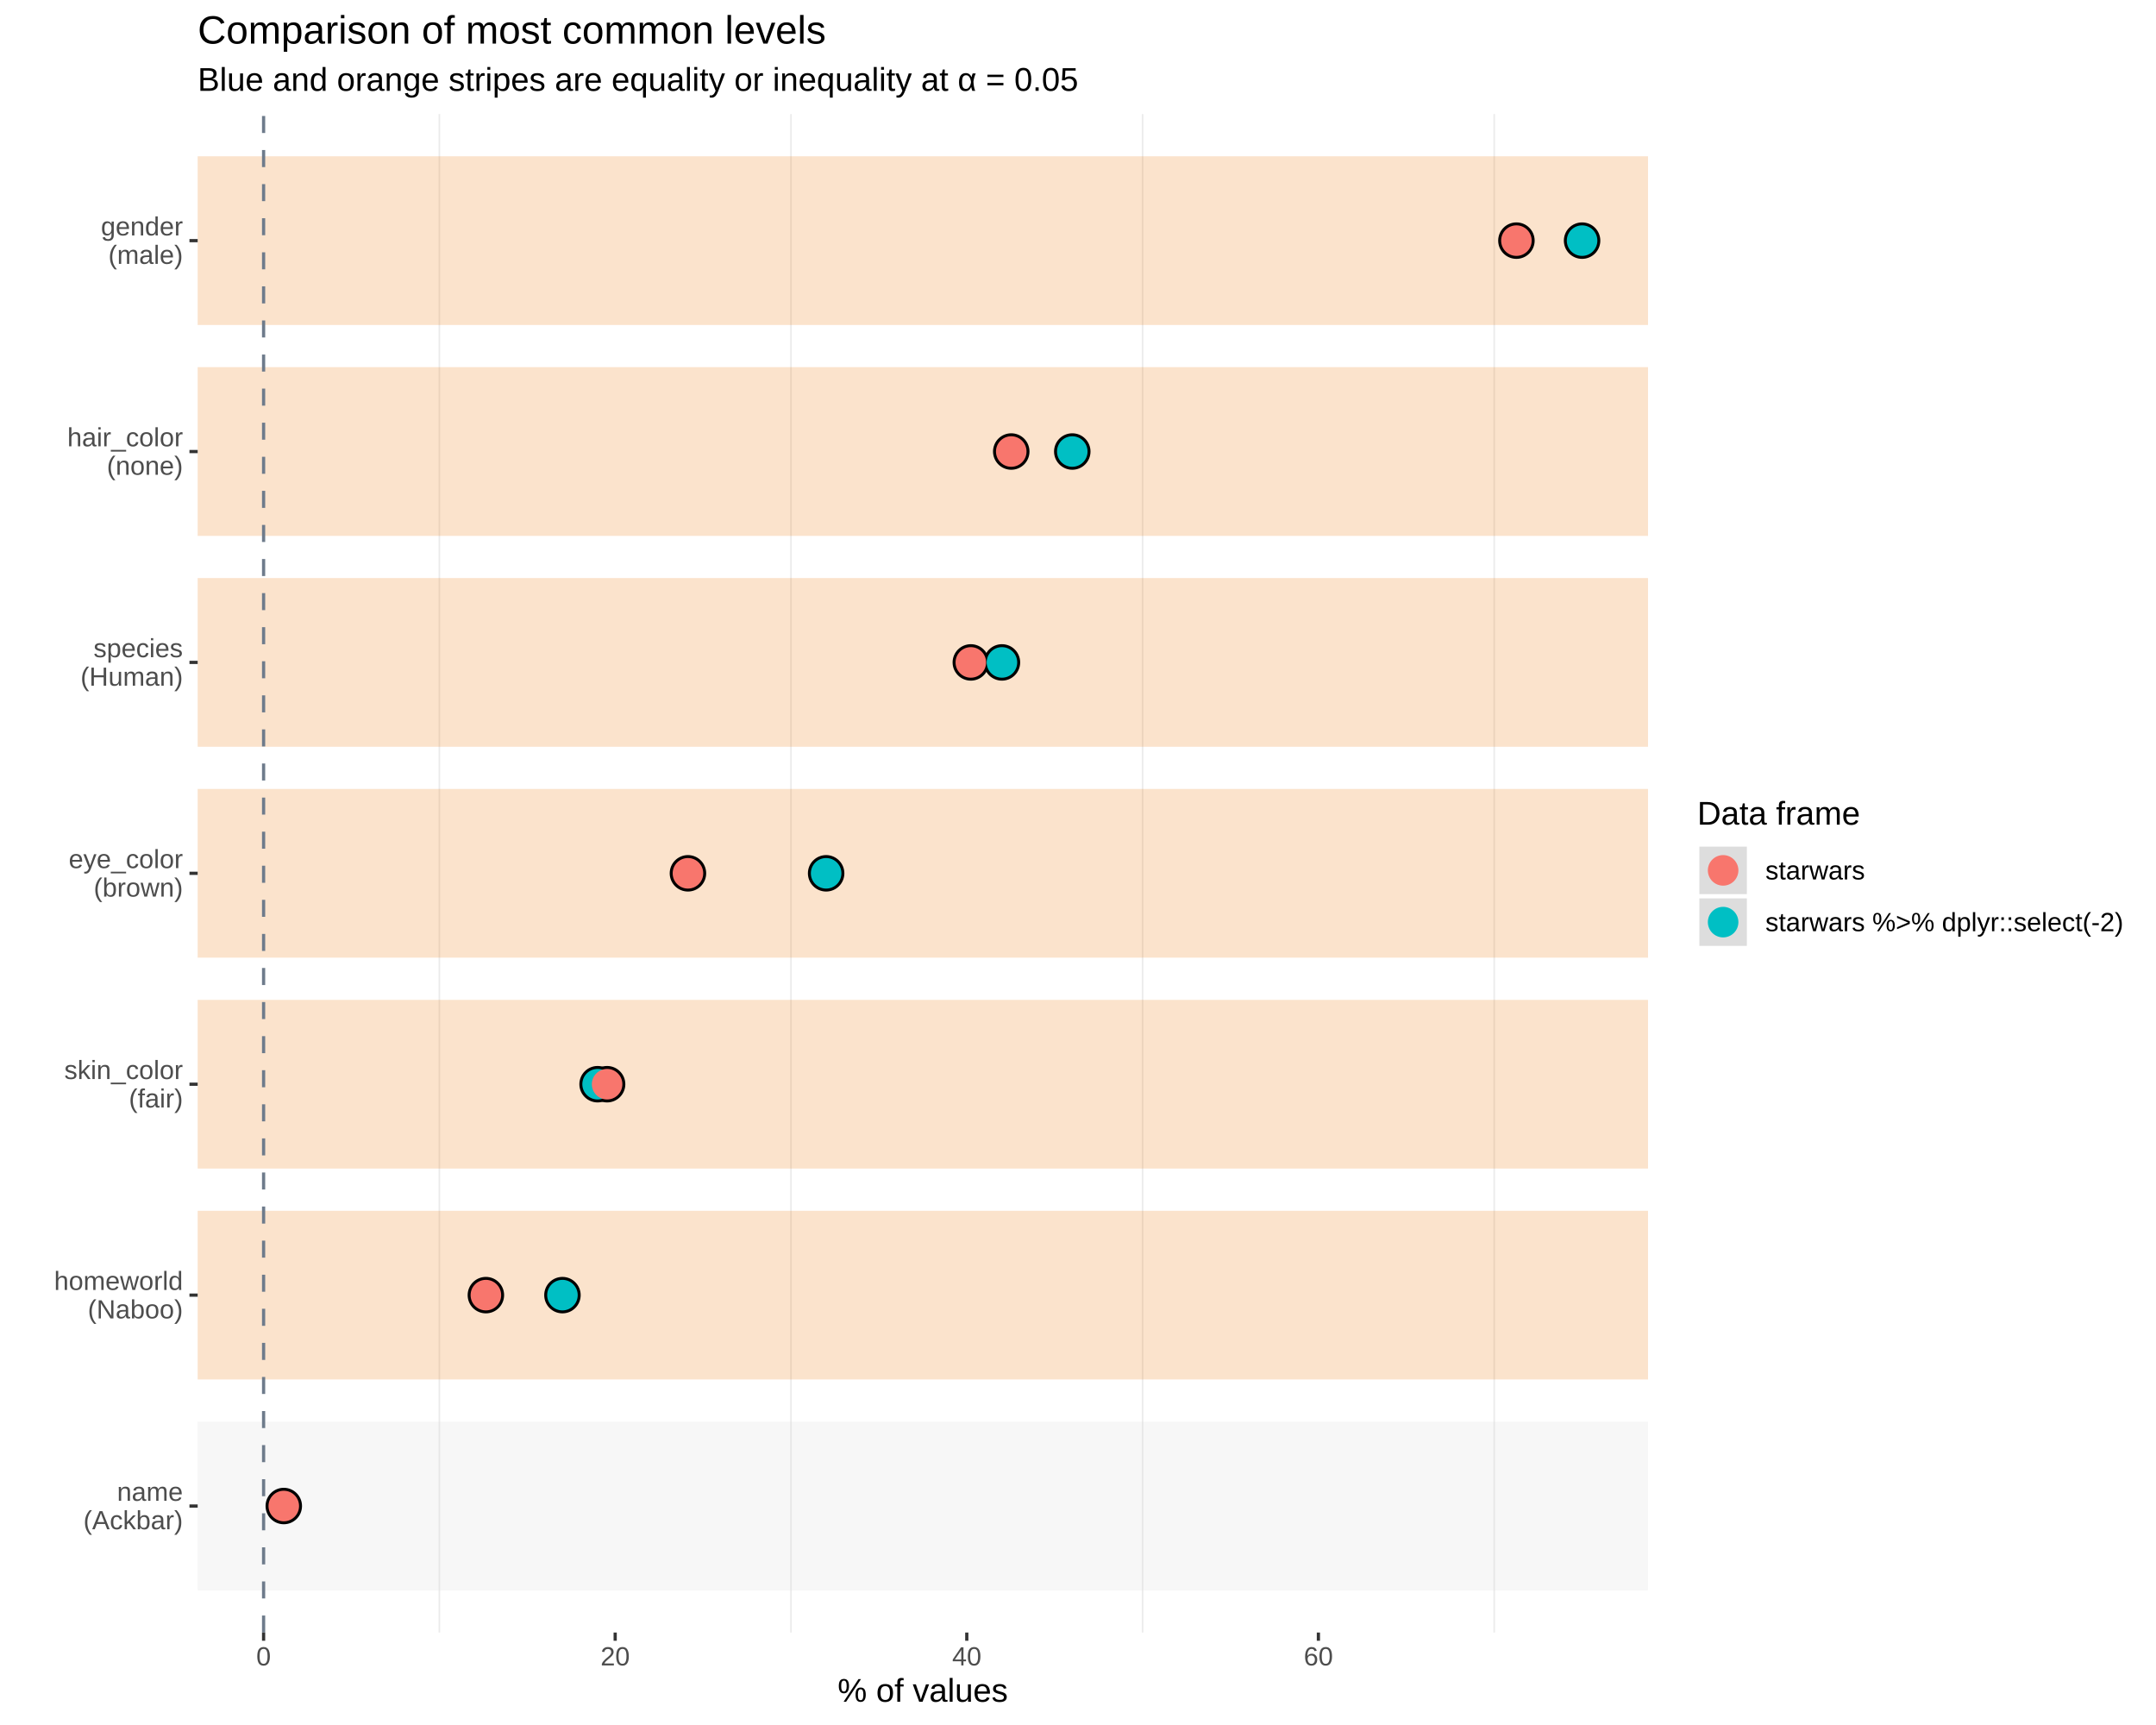
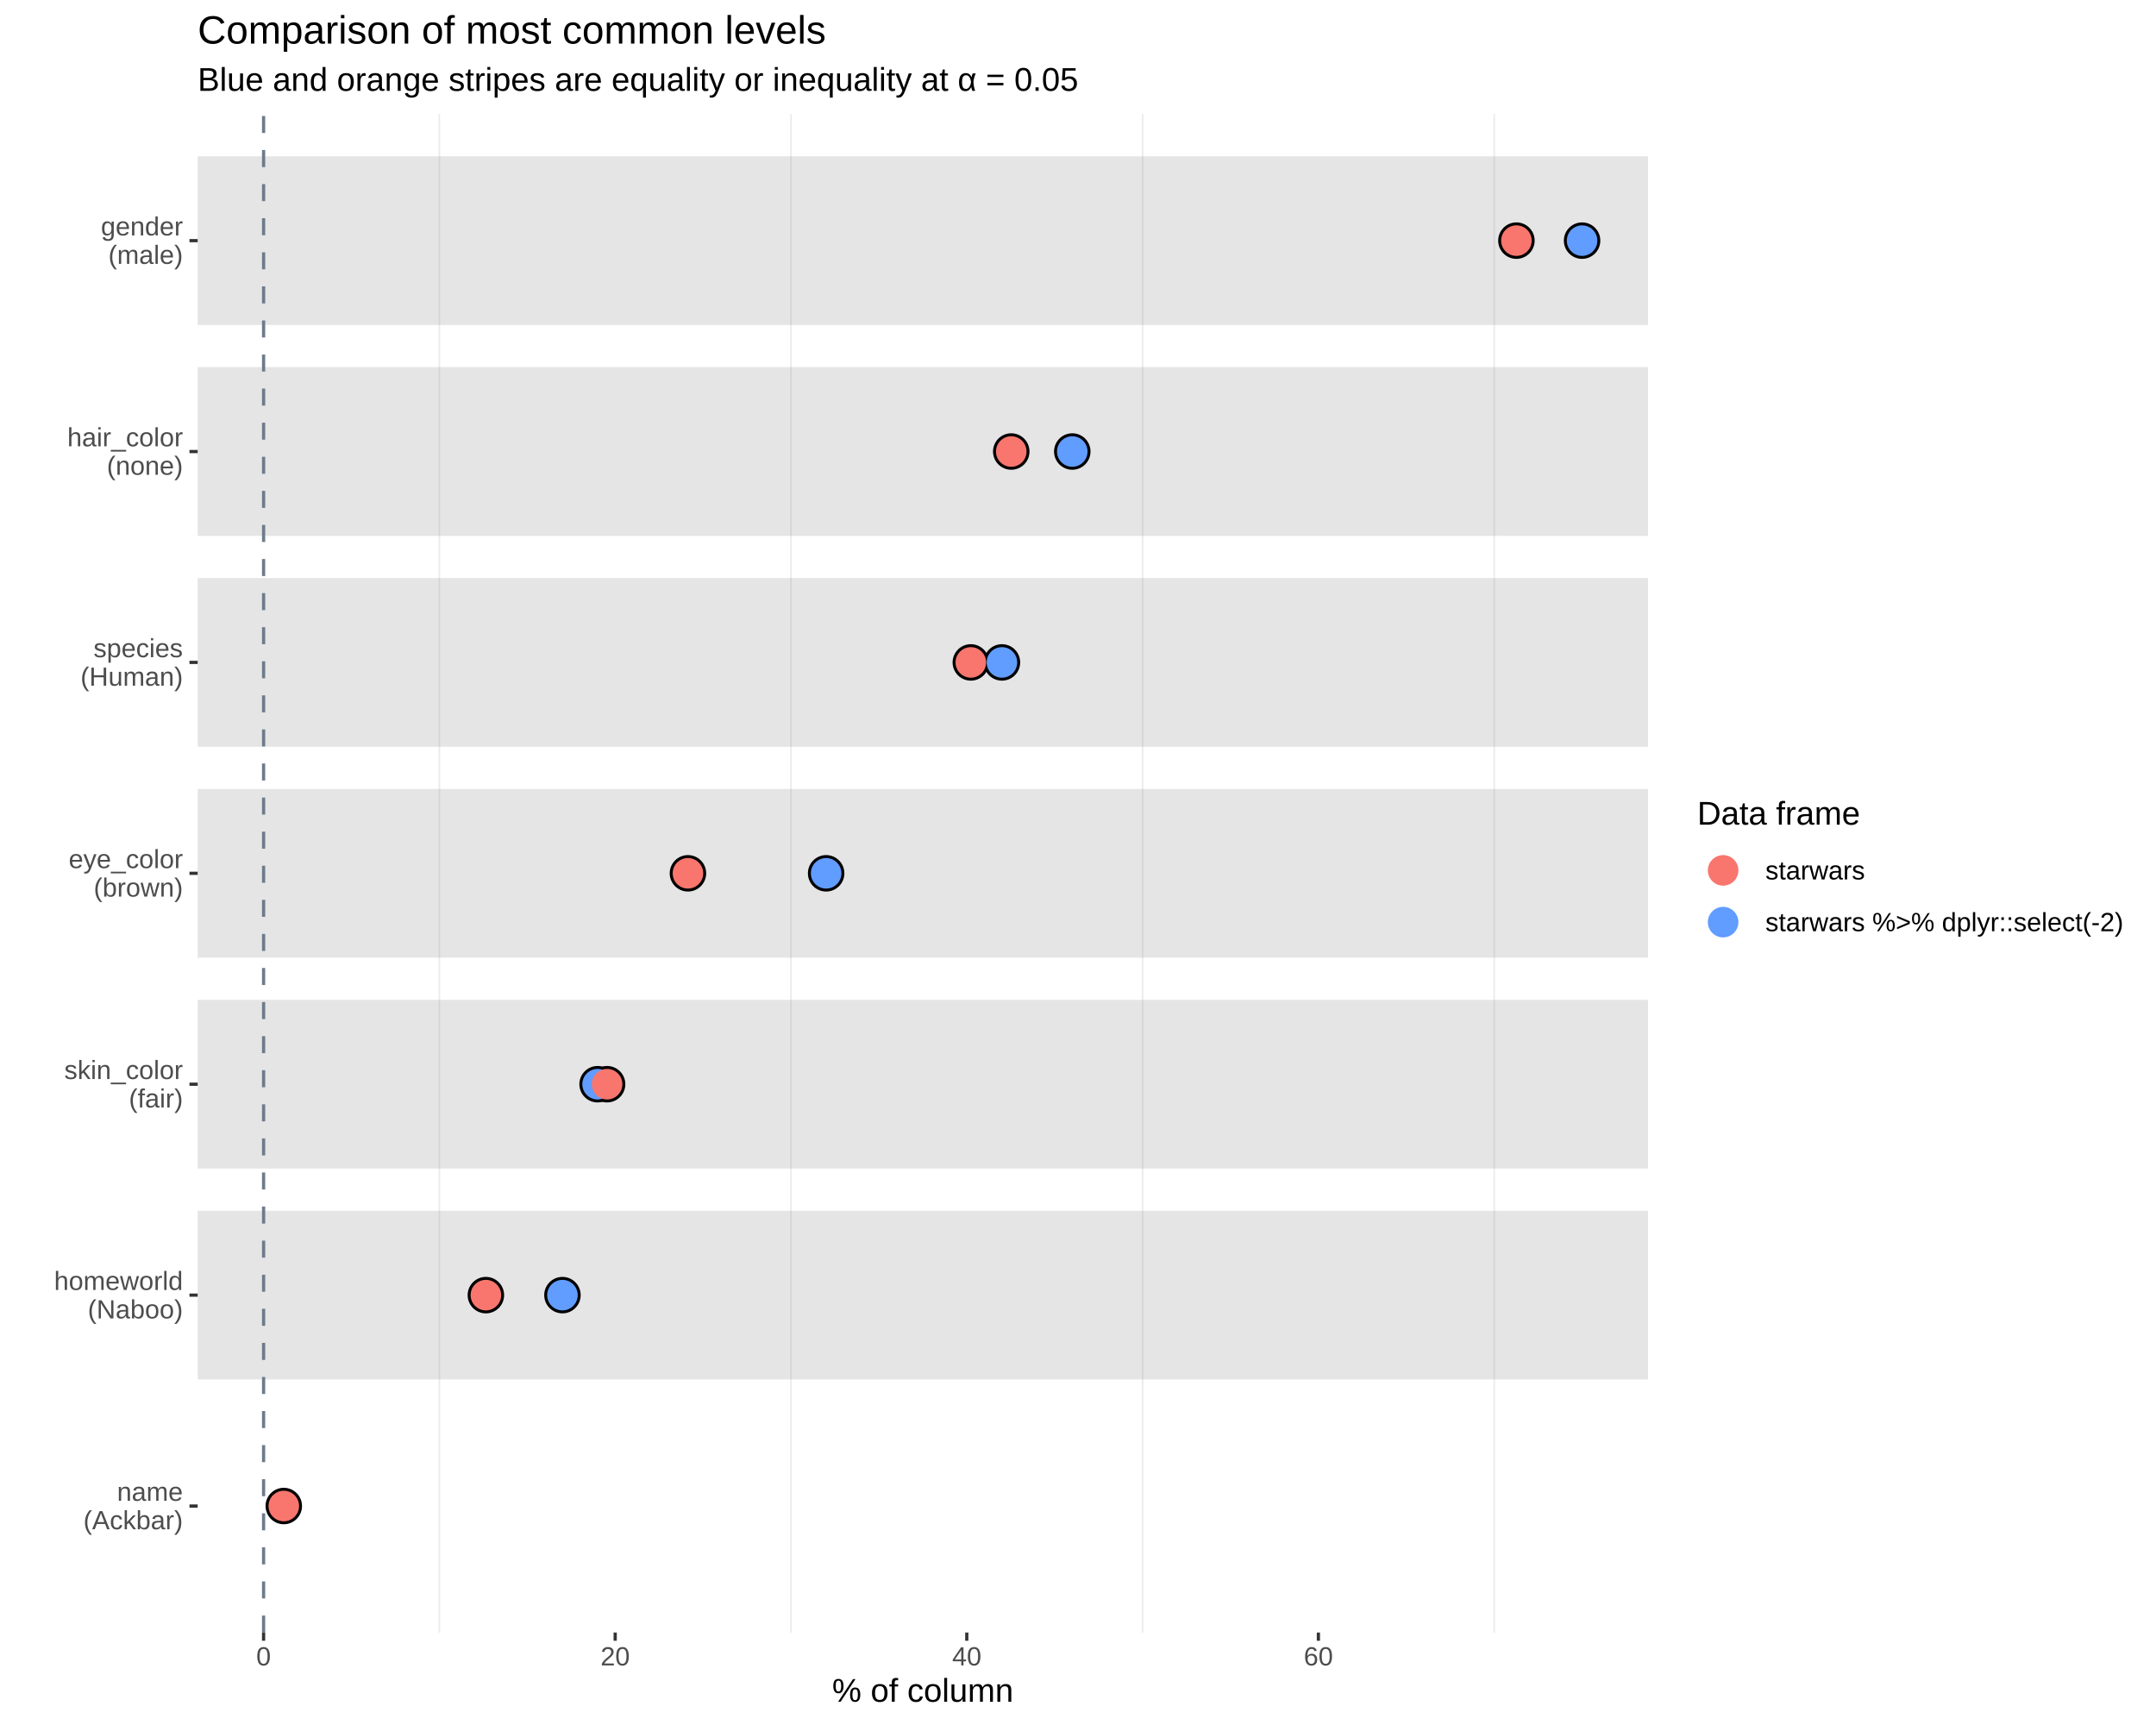
<svg xmlns="http://www.w3.org/2000/svg" viewBox="0 0 720.00 576.00">
  <defs>
    <style type="text/css">
    line, polyline, polygon, path, rect, circle {
      fill: none;
      stroke: #000000;
      stroke-linecap: round;
      stroke-linejoin: round;
      stroke-miterlimit: 10.00;
    }
  </style>
  </defs>
  <rect width="100%" height="100%" style="stroke: none; fill: #FFFFFF;" />
  <rect x="0.00" y="0.00" width="720.00" height="576.00" style="stroke-width: 1.07; stroke: #FFFFFF; fill: #FFFFFF;" />
  <defs>
    <clipPath id="cpNjYuMDF8NTUwLjM2fDU0NS4xM3wzOC4wOQ==">
      <rect x="66.01" y="38.09" width="484.35" height="507.04" />
    </clipPath>
  </defs>
  <rect x="66.01" y="38.09" width="484.35" height="507.04" style="stroke-width: 1.07; stroke: none; fill: #FFFFFF;" clip-path="url(#cpNjYuMDF8NTUwLjM2fDU0NS4xM3wzOC4wOQ==)" />
  <polyline points="146.73,545.13 146.73,38.09 " style="stroke-width: 0.53; stroke: #EBEBEB; stroke-linecap: butt;" clip-path="url(#cpNjYuMDF8NTUwLjM2fDU0NS4xM3wzOC4wOQ==)" />
  <polyline points="264.15,545.13 264.15,38.09 " style="stroke-width: 0.53; stroke: #EBEBEB; stroke-linecap: butt;" clip-path="url(#cpNjYuMDF8NTUwLjM2fDU0NS4xM3wzOC4wOQ==)" />
  <polyline points="381.57,545.13 381.57,38.09 " style="stroke-width: 0.53; stroke: #EBEBEB; stroke-linecap: butt;" clip-path="url(#cpNjYuMDF8NTUwLjM2fDU0NS4xM3wzOC4wOQ==)" />
  <polyline points="498.99,545.13 498.99,38.09 " style="stroke-width: 0.53; stroke: #EBEBEB; stroke-linecap: butt;" clip-path="url(#cpNjYuMDF8NTUwLjM2fDU0NS4xM3wzOC4wOQ==)" />
-   <rect x="-499.06" y="474.71" width="1761.27" height="56.34" style="stroke-width: 1.07; stroke: none; stroke-linecap: square; stroke-linejoin: miter; fill: #D9D9D9; fill-opacity: 0.20;" clip-path="url(#cpNjYuMDF8NTUwLjM2fDU0NS4xM3wzOC4wOQ==)" />
-   <rect x="-499.06" y="404.29" width="1761.27" height="56.34" style="stroke-width: 1.07; stroke: none; stroke-linecap: square; stroke-linejoin: miter; fill: #EE7600; fill-opacity: 0.20;" clip-path="url(#cpNjYuMDF8NTUwLjM2fDU0NS4xM3wzOC4wOQ==)" />
-   <rect x="-499.06" y="333.87" width="1761.27" height="56.34" style="stroke-width: 1.07; stroke: none; stroke-linecap: square; stroke-linejoin: miter; fill: #EE7600; fill-opacity: 0.20;" clip-path="url(#cpNjYuMDF8NTUwLjM2fDU0NS4xM3wzOC4wOQ==)" />
-   <rect x="-499.06" y="263.44" width="1761.27" height="56.34" style="stroke-width: 1.07; stroke: none; stroke-linecap: square; stroke-linejoin: miter; fill: #EE7600; fill-opacity: 0.20;" clip-path="url(#cpNjYuMDF8NTUwLjM2fDU0NS4xM3wzOC4wOQ==)" />
-   <rect x="-499.06" y="193.02" width="1761.27" height="56.34" style="stroke-width: 1.07; stroke: none; stroke-linecap: square; stroke-linejoin: miter; fill: #EE7600; fill-opacity: 0.20;" clip-path="url(#cpNjYuMDF8NTUwLjM2fDU0NS4xM3wzOC4wOQ==)" />
-   <rect x="-499.06" y="122.60" width="1761.27" height="56.34" style="stroke-width: 1.07; stroke: none; stroke-linecap: square; stroke-linejoin: miter; fill: #EE7600; fill-opacity: 0.20;" clip-path="url(#cpNjYuMDF8NTUwLjM2fDU0NS4xM3wzOC4wOQ==)" />
-   <rect x="-499.06" y="52.18" width="1761.27" height="56.34" style="stroke-width: 1.07; stroke: none; stroke-linecap: square; stroke-linejoin: miter; fill: #EE7600; fill-opacity: 0.20;" clip-path="url(#cpNjYuMDF8NTUwLjM2fDU0NS4xM3wzOC4wOQ==)" />
-   <rect x="-499.06" y="-18.24" width="1761.27" height="56.34" style="stroke-width: 1.07; stroke: none; stroke-linecap: square; stroke-linejoin: miter; fill: #D9D9D9; fill-opacity: 0.20;" clip-path="url(#cpNjYuMDF8NTUwLjM2fDU0NS4xM3wzOC4wOQ==)" />
+   <rect x="-499.06" y="474.71" width="1761.27" height="56.34" style="stroke-width: 1.07; stroke: none; stroke-linecap: square; stroke-linejoin: miter;" clip-path="url(#cpNjYuMDF8NTUwLjM2fDU0NS4xM3wzOC4wOQ==)" />
+   <rect x="-499.06" y="404.29" width="1761.27" height="56.34" style="stroke-width: 1.07; stroke: none; stroke-linecap: square; stroke-linejoin: miter; fill: #7F7F7F; fill-opacity: 0.20;" clip-path="url(#cpNjYuMDF8NTUwLjM2fDU0NS4xM3wzOC4wOQ==)" />
+   <rect x="-499.06" y="333.87" width="1761.27" height="56.34" style="stroke-width: 1.07; stroke: none; stroke-linecap: square; stroke-linejoin: miter; fill: #7F7F7F; fill-opacity: 0.20;" clip-path="url(#cpNjYuMDF8NTUwLjM2fDU0NS4xM3wzOC4wOQ==)" />
+   <rect x="-499.06" y="263.44" width="1761.27" height="56.34" style="stroke-width: 1.07; stroke: none; stroke-linecap: square; stroke-linejoin: miter; fill: #7F7F7F; fill-opacity: 0.20;" clip-path="url(#cpNjYuMDF8NTUwLjM2fDU0NS4xM3wzOC4wOQ==)" />
+   <rect x="-499.06" y="193.02" width="1761.27" height="56.34" style="stroke-width: 1.07; stroke: none; stroke-linecap: square; stroke-linejoin: miter; fill: #7F7F7F; fill-opacity: 0.20;" clip-path="url(#cpNjYuMDF8NTUwLjM2fDU0NS4xM3wzOC4wOQ==)" />
+   <rect x="-499.06" y="122.60" width="1761.27" height="56.34" style="stroke-width: 1.07; stroke: none; stroke-linecap: square; stroke-linejoin: miter; fill: #7F7F7F; fill-opacity: 0.20;" clip-path="url(#cpNjYuMDF8NTUwLjM2fDU0NS4xM3wzOC4wOQ==)" />
+   <rect x="-499.06" y="52.18" width="1761.27" height="56.34" style="stroke-width: 1.07; stroke: none; stroke-linecap: square; stroke-linejoin: miter; fill: #7F7F7F; fill-opacity: 0.20;" clip-path="url(#cpNjYuMDF8NTUwLjM2fDU0NS4xM3wzOC4wOQ==)" />
+   <rect x="-499.06" y="-18.24" width="1761.27" height="56.34" style="stroke-width: 1.07; stroke: none; stroke-linecap: square; stroke-linejoin: miter;" clip-path="url(#cpNjYuMDF8NTUwLjM2fDU0NS4xM3wzOC4wOQ==)" />
  <line x1="88.03" y1="545.13" x2="88.03" y2="38.09" style="stroke-width: 1.07; stroke: #6E7B8B; stroke-dasharray: 5.69,5.69; stroke-linecap: butt;" clip-path="url(#cpNjYuMDF8NTUwLjM2fDU0NS4xM3wzOC4wOQ==)" />
  <circle cx="187.83" cy="432.46" r="4.30pt" style="stroke-width: 0.71; fill: #000000;" clip-path="url(#cpNjYuMDF8NTUwLjM2fDU0NS4xM3wzOC4wOQ==)" />
  <circle cx="199.57" cy="362.03" r="4.30pt" style="stroke-width: 0.71; fill: #000000;" clip-path="url(#cpNjYuMDF8NTUwLjM2fDU0NS4xM3wzOC4wOQ==)" />
  <circle cx="275.89" cy="291.61" r="4.30pt" style="stroke-width: 0.71; fill: #000000;" clip-path="url(#cpNjYuMDF8NTUwLjM2fDU0NS4xM3wzOC4wOQ==)" />
  <circle cx="334.60" cy="221.19" r="4.30pt" style="stroke-width: 0.71; fill: #000000;" clip-path="url(#cpNjYuMDF8NTUwLjM2fDU0NS4xM3wzOC4wOQ==)" />
  <circle cx="358.09" cy="150.77" r="4.30pt" style="stroke-width: 0.71; fill: #000000;" clip-path="url(#cpNjYuMDF8NTUwLjM2fDU0NS4xM3wzOC4wOQ==)" />
  <circle cx="528.34" cy="80.35" r="4.30pt" style="stroke-width: 0.71; fill: #000000;" clip-path="url(#cpNjYuMDF8NTUwLjM2fDU0NS4xM3wzOC4wOQ==)" />
  <circle cx="94.77" cy="502.88" r="4.30pt" style="stroke-width: 0.71; fill: #000000;" clip-path="url(#cpNjYuMDF8NTUwLjM2fDU0NS4xM3wzOC4wOQ==)" />
  <circle cx="162.26" cy="432.46" r="4.30pt" style="stroke-width: 0.71; fill: #000000;" clip-path="url(#cpNjYuMDF8NTUwLjM2fDU0NS4xM3wzOC4wOQ==)" />
  <circle cx="202.74" cy="362.03" r="4.30pt" style="stroke-width: 0.71; fill: #000000;" clip-path="url(#cpNjYuMDF8NTUwLjM2fDU0NS4xM3wzOC4wOQ==)" />
  <circle cx="229.74" cy="291.61" r="4.30pt" style="stroke-width: 0.71; fill: #000000;" clip-path="url(#cpNjYuMDF8NTUwLjM2fDU0NS4xM3wzOC4wOQ==)" />
  <circle cx="324.21" cy="221.19" r="4.30pt" style="stroke-width: 0.71; fill: #000000;" clip-path="url(#cpNjYuMDF8NTUwLjM2fDU0NS4xM3wzOC4wOQ==)" />
  <circle cx="337.71" cy="150.77" r="4.30pt" style="stroke-width: 0.71; fill: #000000;" clip-path="url(#cpNjYuMDF8NTUwLjM2fDU0NS4xM3wzOC4wOQ==)" />
  <circle cx="506.41" cy="80.35" r="4.30pt" style="stroke-width: 0.71; fill: #000000;" clip-path="url(#cpNjYuMDF8NTUwLjM2fDU0NS4xM3wzOC4wOQ==)" />
-   <circle cx="187.83" cy="432.46" r="3.56pt" style="stroke-width: 0.71; stroke: #00BFC4; fill: #00BFC4;" clip-path="url(#cpNjYuMDF8NTUwLjM2fDU0NS4xM3wzOC4wOQ==)" />
-   <circle cx="199.57" cy="362.03" r="3.56pt" style="stroke-width: 0.71; stroke: #00BFC4; fill: #00BFC4;" clip-path="url(#cpNjYuMDF8NTUwLjM2fDU0NS4xM3wzOC4wOQ==)" />
-   <circle cx="275.89" cy="291.61" r="3.56pt" style="stroke-width: 0.71; stroke: #00BFC4; fill: #00BFC4;" clip-path="url(#cpNjYuMDF8NTUwLjM2fDU0NS4xM3wzOC4wOQ==)" />
-   <circle cx="334.60" cy="221.19" r="3.56pt" style="stroke-width: 0.71; stroke: #00BFC4; fill: #00BFC4;" clip-path="url(#cpNjYuMDF8NTUwLjM2fDU0NS4xM3wzOC4wOQ==)" />
-   <circle cx="358.09" cy="150.77" r="3.56pt" style="stroke-width: 0.71; stroke: #00BFC4; fill: #00BFC4;" clip-path="url(#cpNjYuMDF8NTUwLjM2fDU0NS4xM3wzOC4wOQ==)" />
-   <circle cx="528.34" cy="80.35" r="3.56pt" style="stroke-width: 0.71; stroke: #00BFC4; fill: #00BFC4;" clip-path="url(#cpNjYuMDF8NTUwLjM2fDU0NS4xM3wzOC4wOQ==)" />
+   <circle cx="187.83" cy="432.46" r="3.56pt" style="stroke-width: 0.71; stroke: #619CFF; fill: #619CFF;" clip-path="url(#cpNjYuMDF8NTUwLjM2fDU0NS4xM3wzOC4wOQ==)" />
+   <circle cx="199.57" cy="362.03" r="3.56pt" style="stroke-width: 0.71; stroke: #619CFF; fill: #619CFF;" clip-path="url(#cpNjYuMDF8NTUwLjM2fDU0NS4xM3wzOC4wOQ==)" />
+   <circle cx="275.89" cy="291.61" r="3.56pt" style="stroke-width: 0.71; stroke: #619CFF; fill: #619CFF;" clip-path="url(#cpNjYuMDF8NTUwLjM2fDU0NS4xM3wzOC4wOQ==)" />
+   <circle cx="334.60" cy="221.19" r="3.56pt" style="stroke-width: 0.71; stroke: #619CFF; fill: #619CFF;" clip-path="url(#cpNjYuMDF8NTUwLjM2fDU0NS4xM3wzOC4wOQ==)" />
+   <circle cx="358.09" cy="150.77" r="3.56pt" style="stroke-width: 0.71; stroke: #619CFF; fill: #619CFF;" clip-path="url(#cpNjYuMDF8NTUwLjM2fDU0NS4xM3wzOC4wOQ==)" />
+   <circle cx="528.34" cy="80.35" r="3.56pt" style="stroke-width: 0.71; stroke: #619CFF; fill: #619CFF;" clip-path="url(#cpNjYuMDF8NTUwLjM2fDU0NS4xM3wzOC4wOQ==)" />
  <circle cx="94.77" cy="502.88" r="3.56pt" style="stroke-width: 0.71; stroke: #F8766D; fill: #F8766D;" clip-path="url(#cpNjYuMDF8NTUwLjM2fDU0NS4xM3wzOC4wOQ==)" />
  <circle cx="162.26" cy="432.46" r="3.56pt" style="stroke-width: 0.71; stroke: #F8766D; fill: #F8766D;" clip-path="url(#cpNjYuMDF8NTUwLjM2fDU0NS4xM3wzOC4wOQ==)" />
  <circle cx="202.74" cy="362.03" r="3.56pt" style="stroke-width: 0.71; stroke: #F8766D; fill: #F8766D;" clip-path="url(#cpNjYuMDF8NTUwLjM2fDU0NS4xM3wzOC4wOQ==)" />
  <circle cx="229.74" cy="291.61" r="3.56pt" style="stroke-width: 0.71; stroke: #F8766D; fill: #F8766D;" clip-path="url(#cpNjYuMDF8NTUwLjM2fDU0NS4xM3wzOC4wOQ==)" />
  <circle cx="324.21" cy="221.19" r="3.56pt" style="stroke-width: 0.71; stroke: #F8766D; fill: #F8766D;" clip-path="url(#cpNjYuMDF8NTUwLjM2fDU0NS4xM3wzOC4wOQ==)" />
  <circle cx="337.71" cy="150.77" r="3.56pt" style="stroke-width: 0.71; stroke: #F8766D; fill: #F8766D;" clip-path="url(#cpNjYuMDF8NTUwLjM2fDU0NS4xM3wzOC4wOQ==)" />
  <circle cx="506.41" cy="80.35" r="3.56pt" style="stroke-width: 0.71; stroke: #F8766D; fill: #F8766D;" clip-path="url(#cpNjYuMDF8NTUwLjM2fDU0NS4xM3wzOC4wOQ==)" />
  <defs>
    <clipPath id="cpMC4wMHw3MjAuMDB8NTc2LjAwfDAuMDA=">
      <rect x="0.00" y="0.00" width="720.00" height="576.00" />
    </clipPath>
  </defs>
  <g clip-path="url(#cpMC4wMHw3MjAuMDB8NTc2LjAwfDAuMDA=)">
    <text x="39.08" y="501.15" style="font-size: 8.80px; fill: #4D4D4D; font-family: Liberation Sans;" textLength="22.00px" lengthAdjust="spacingAndGlyphs">name</text>
  </g>
  <g clip-path="url(#cpMC4wMHw3MjAuMDB8NTc2LjAwfDAuMDA=)">
    <text x="27.84" y="510.65" style="font-size: 8.80px; fill: #4D4D4D; font-family: Liberation Sans;" textLength="33.23px" lengthAdjust="spacingAndGlyphs">(Ackbar)</text>
  </g>
  <g clip-path="url(#cpMC4wMHw3MjAuMDB8NTc2LjAwfDAuMDA=)">
    <text x="18.06" y="430.73" style="font-size: 8.80px; fill: #4D4D4D; font-family: Liberation Sans;" textLength="43.02px" lengthAdjust="spacingAndGlyphs">homeworld</text>
  </g>
  <g clip-path="url(#cpMC4wMHw3MjAuMDB8NTc2LjAwfDAuMDA=)">
    <text x="29.31" y="440.23" style="font-size: 8.80px; fill: #4D4D4D; font-family: Liberation Sans;" textLength="31.77px" lengthAdjust="spacingAndGlyphs">(Naboo)</text>
  </g>
  <g clip-path="url(#cpMC4wMHw3MjAuMDB8NTc2LjAwfDAuMDA=)">
    <text x="21.47" y="360.31" style="font-size: 8.80px; fill: #4D4D4D; font-family: Liberation Sans;" textLength="39.61px" lengthAdjust="spacingAndGlyphs">skin_color</text>
  </g>
  <g clip-path="url(#cpMC4wMHw3MjAuMDB8NTc2LjAwfDAuMDA=)">
    <text x="43.03" y="369.81" style="font-size: 8.80px; fill: #4D4D4D; font-family: Liberation Sans;" textLength="18.05px" lengthAdjust="spacingAndGlyphs">(fair)</text>
  </g>
  <g clip-path="url(#cpMC4wMHw3MjAuMDB8NTc2LjAwfDAuMDA=)">
    <text x="22.94" y="289.88" style="font-size: 8.80px; fill: #4D4D4D; font-family: Liberation Sans;" textLength="38.14px" lengthAdjust="spacingAndGlyphs">eye_color</text>
  </g>
  <g clip-path="url(#cpMC4wMHw3MjAuMDB8NTc2LjAwfDAuMDA=)">
    <text x="31.28" y="299.39" style="font-size: 8.80px; fill: #4D4D4D; font-family: Liberation Sans;" textLength="29.80px" lengthAdjust="spacingAndGlyphs">(brown)</text>
  </g>
  <g clip-path="url(#cpMC4wMHw3MjAuMDB8NTc2LjAwfDAuMDA=)">
    <text x="31.23" y="219.46" style="font-size: 8.80px; fill: #4D4D4D; font-family: Liberation Sans;" textLength="29.84px" lengthAdjust="spacingAndGlyphs">species</text>
  </g>
  <g clip-path="url(#cpMC4wMHw3MjAuMDB8NTc2LjAwfDAuMDA=)">
    <text x="26.88" y="228.97" style="font-size: 8.80px; fill: #4D4D4D; font-family: Liberation Sans;" textLength="34.20px" lengthAdjust="spacingAndGlyphs">(Human)</text>
  </g>
  <g clip-path="url(#cpMC4wMHw3MjAuMDB8NTc2LjAwfDAuMDA=)">
    <text x="22.47" y="149.04" style="font-size: 8.80px; fill: #4D4D4D; font-family: Liberation Sans;" textLength="38.61px" lengthAdjust="spacingAndGlyphs">hair_color</text>
  </g>
  <g clip-path="url(#cpMC4wMHw3MjAuMDB8NTc2LjAwfDAuMDA=)">
    <text x="35.67" y="158.54" style="font-size: 8.80px; fill: #4D4D4D; font-family: Liberation Sans;" textLength="25.41px" lengthAdjust="spacingAndGlyphs">(none)</text>
  </g>
  <g clip-path="url(#cpMC4wMHw3MjAuMDB8NTc2LjAwfDAuMDA=)">
    <text x="33.70" y="78.62" style="font-size: 8.80px; fill: #4D4D4D; font-family: Liberation Sans;" textLength="27.38px" lengthAdjust="spacingAndGlyphs">gender</text>
  </g>
  <g clip-path="url(#cpMC4wMHw3MjAuMDB8NTc2LjAwfDAuMDA=)">
    <text x="36.17" y="88.12" style="font-size: 8.80px; fill: #4D4D4D; font-family: Liberation Sans;" textLength="24.91px" lengthAdjust="spacingAndGlyphs">(male)</text>
  </g>
  <polyline points="63.27,502.88 66.01,502.88 " style="stroke-width: 1.07; stroke: #333333; stroke-linecap: butt;" clip-path="url(#cpMC4wMHw3MjAuMDB8NTc2LjAwfDAuMDA=)" />
  <polyline points="63.27,432.46 66.01,432.46 " style="stroke-width: 1.07; stroke: #333333; stroke-linecap: butt;" clip-path="url(#cpMC4wMHw3MjAuMDB8NTc2LjAwfDAuMDA=)" />
  <polyline points="63.27,362.03 66.01,362.03 " style="stroke-width: 1.07; stroke: #333333; stroke-linecap: butt;" clip-path="url(#cpMC4wMHw3MjAuMDB8NTc2LjAwfDAuMDA=)" />
  <polyline points="63.27,291.61 66.01,291.61 " style="stroke-width: 1.07; stroke: #333333; stroke-linecap: butt;" clip-path="url(#cpMC4wMHw3MjAuMDB8NTc2LjAwfDAuMDA=)" />
  <polyline points="63.27,221.19 66.01,221.19 " style="stroke-width: 1.07; stroke: #333333; stroke-linecap: butt;" clip-path="url(#cpMC4wMHw3MjAuMDB8NTc2LjAwfDAuMDA=)" />
  <polyline points="63.27,150.77 66.01,150.77 " style="stroke-width: 1.07; stroke: #333333; stroke-linecap: butt;" clip-path="url(#cpMC4wMHw3MjAuMDB8NTc2LjAwfDAuMDA=)" />
  <polyline points="63.27,80.35 66.01,80.35 " style="stroke-width: 1.07; stroke: #333333; stroke-linecap: butt;" clip-path="url(#cpMC4wMHw3MjAuMDB8NTc2LjAwfDAuMDA=)" />
  <polyline points="88.03,547.87 88.03,545.13 " style="stroke-width: 1.07; stroke: #333333; stroke-linecap: butt;" clip-path="url(#cpMC4wMHw3MjAuMDB8NTc2LjAwfDAuMDA=)" />
  <polyline points="205.44,547.87 205.44,545.13 " style="stroke-width: 1.07; stroke: #333333; stroke-linecap: butt;" clip-path="url(#cpMC4wMHw3MjAuMDB8NTc2LjAwfDAuMDA=)" />
  <polyline points="322.86,547.87 322.86,545.13 " style="stroke-width: 1.07; stroke: #333333; stroke-linecap: butt;" clip-path="url(#cpMC4wMHw3MjAuMDB8NTc2LjAwfDAuMDA=)" />
  <polyline points="440.28,547.87 440.28,545.13 " style="stroke-width: 1.07; stroke: #333333; stroke-linecap: butt;" clip-path="url(#cpMC4wMHw3MjAuMDB8NTc2LjAwfDAuMDA=)" />
  <g clip-path="url(#cpMC4wMHw3MjAuMDB8NTc2LjAwfDAuMDA=)">
    <text x="85.58" y="556.11" style="font-size: 8.80px; fill: #4D4D4D; font-family: Liberation Sans;" textLength="4.89px" lengthAdjust="spacingAndGlyphs">0</text>
  </g>
  <g clip-path="url(#cpMC4wMHw3MjAuMDB8NTc2LjAwfDAuMDA=)">
    <text x="200.55" y="556.11" style="font-size: 8.80px; fill: #4D4D4D; font-family: Liberation Sans;" textLength="9.78px" lengthAdjust="spacingAndGlyphs">20</text>
  </g>
  <g clip-path="url(#cpMC4wMHw3MjAuMDB8NTc2LjAwfDAuMDA=)">
    <text x="317.97" y="556.11" style="font-size: 8.80px; fill: #4D4D4D; font-family: Liberation Sans;" textLength="9.78px" lengthAdjust="spacingAndGlyphs">40</text>
  </g>
  <g clip-path="url(#cpMC4wMHw3MjAuMDB8NTc2LjAwfDAuMDA=)">
    <text x="435.39" y="556.11" style="font-size: 8.80px; fill: #4D4D4D; font-family: Liberation Sans;" textLength="9.78px" lengthAdjust="spacingAndGlyphs">60</text>
  </g>
  <g clip-path="url(#cpMC4wMHw3MjAuMDB8NTc2LjAwfDAuMDA=)">
-     <text x="279.73" y="568.24" style="font-size: 11.00px; font-family: Liberation Sans;" textLength="56.91px" lengthAdjust="spacingAndGlyphs">% of values</text>
+     <text x="277.90" y="568.24" style="font-size: 11.00px; font-family: Liberation Sans;" textLength="60.56px" lengthAdjust="spacingAndGlyphs">% of column</text>
  </g>
  <rect x="561.32" y="261.19" width="153.20" height="60.84" style="stroke-width: 1.07; stroke: none; fill: #FFFFFF;" clip-path="url(#cpMC4wMHw3MjAuMDB8NTc2LjAwfDAuMDA=)" />
  <g clip-path="url(#cpMC4wMHw3MjAuMDB8NTc2LjAwfDAuMDA=)">
    <text x="566.80" y="275.37" style="font-size: 11.00px; font-family: Liberation Sans;" textLength="54.44px" lengthAdjust="spacingAndGlyphs">Data frame</text>
  </g>
  <rect x="566.80" y="281.99" width="17.28" height="17.28" style="stroke-width: 1.07; stroke: none; fill: #FFFFFF;" clip-path="url(#cpMC4wMHw3MjAuMDB8NTc2LjAwfDAuMDA=)" />
-   <rect x="567.51" y="282.70" width="15.86" height="15.86" style="stroke-width: 1.07; stroke: none; stroke-linecap: square; stroke-linejoin: miter; fill: #595959; fill-opacity: 0.20;" clip-path="url(#cpMC4wMHw3MjAuMDB8NTc2LjAwfDAuMDA=)" />
+   <rect x="567.51" y="282.70" width="15.86" height="15.86" style="stroke-width: 1.07; stroke: none; stroke-linecap: square; stroke-linejoin: miter;" clip-path="url(#cpMC4wMHw3MjAuMDB8NTc2LjAwfDAuMDA=)" />
  <circle cx="575.44" cy="290.63" r="3.56pt" style="stroke-width: 0.71; stroke: #F8766D; fill: #F8766D;" clip-path="url(#cpMC4wMHw3MjAuMDB8NTc2LjAwfDAuMDA=)" />
  <rect x="566.80" y="299.27" width="17.28" height="17.28" style="stroke-width: 1.07; stroke: none; fill: #FFFFFF;" clip-path="url(#cpMC4wMHw3MjAuMDB8NTc2LjAwfDAuMDA=)" />
-   <rect x="567.51" y="299.98" width="15.86" height="15.86" style="stroke-width: 1.07; stroke: none; stroke-linecap: square; stroke-linejoin: miter; fill: #595959; fill-opacity: 0.20;" clip-path="url(#cpMC4wMHw3MjAuMDB8NTc2LjAwfDAuMDA=)" />
-   <circle cx="575.44" cy="307.91" r="3.56pt" style="stroke-width: 0.71; stroke: #00BFC4; fill: #00BFC4;" clip-path="url(#cpMC4wMHw3MjAuMDB8NTc2LjAwfDAuMDA=)" />
+   <rect x="567.51" y="299.98" width="15.86" height="15.86" style="stroke-width: 1.07; stroke: none; stroke-linecap: square; stroke-linejoin: miter;" clip-path="url(#cpMC4wMHw3MjAuMDB8NTc2LjAwfDAuMDA=)" />
+   <circle cx="575.44" cy="307.91" r="3.56pt" style="stroke-width: 0.71; stroke: #619CFF; fill: #619CFF;" clip-path="url(#cpMC4wMHw3MjAuMDB8NTc2LjAwfDAuMDA=)" />
  <g clip-path="url(#cpMC4wMHw3MjAuMDB8NTc2LjAwfDAuMDA=)">
    <text x="589.56" y="293.66" style="font-size: 8.80px; font-family: Liberation Sans;" textLength="33.23px" lengthAdjust="spacingAndGlyphs">starwars</text>
  </g>
  <g clip-path="url(#cpMC4wMHw3MjAuMDB8NTc2LjAwfDAuMDA=)">
    <text x="589.56" y="310.94" style="font-size: 8.80px; font-family: Liberation Sans;" textLength="119.48px" lengthAdjust="spacingAndGlyphs">starwars %&gt;% dplyr::select(-2)</text>
  </g>
  <g clip-path="url(#cpMC4wMHw3MjAuMDB8NTc2LjAwfDAuMDA=)">
    <text x="66.01" y="30.33" style="font-size: 11.00px; font-family: Liberation Sans;" textLength="294.31px" lengthAdjust="spacingAndGlyphs">Blue and orange stripes are equality or inequality at α = 0.05</text>
  </g>
  <g clip-path="url(#cpMC4wMHw3MjAuMDB8NTc2LjAwfDAuMDA=)">
    <text x="66.01" y="14.56" style="font-size: 13.20px; font-family: Liberation Sans;" textLength="209.52px" lengthAdjust="spacingAndGlyphs">Comparison of most common levels</text>
  </g>
</svg>
